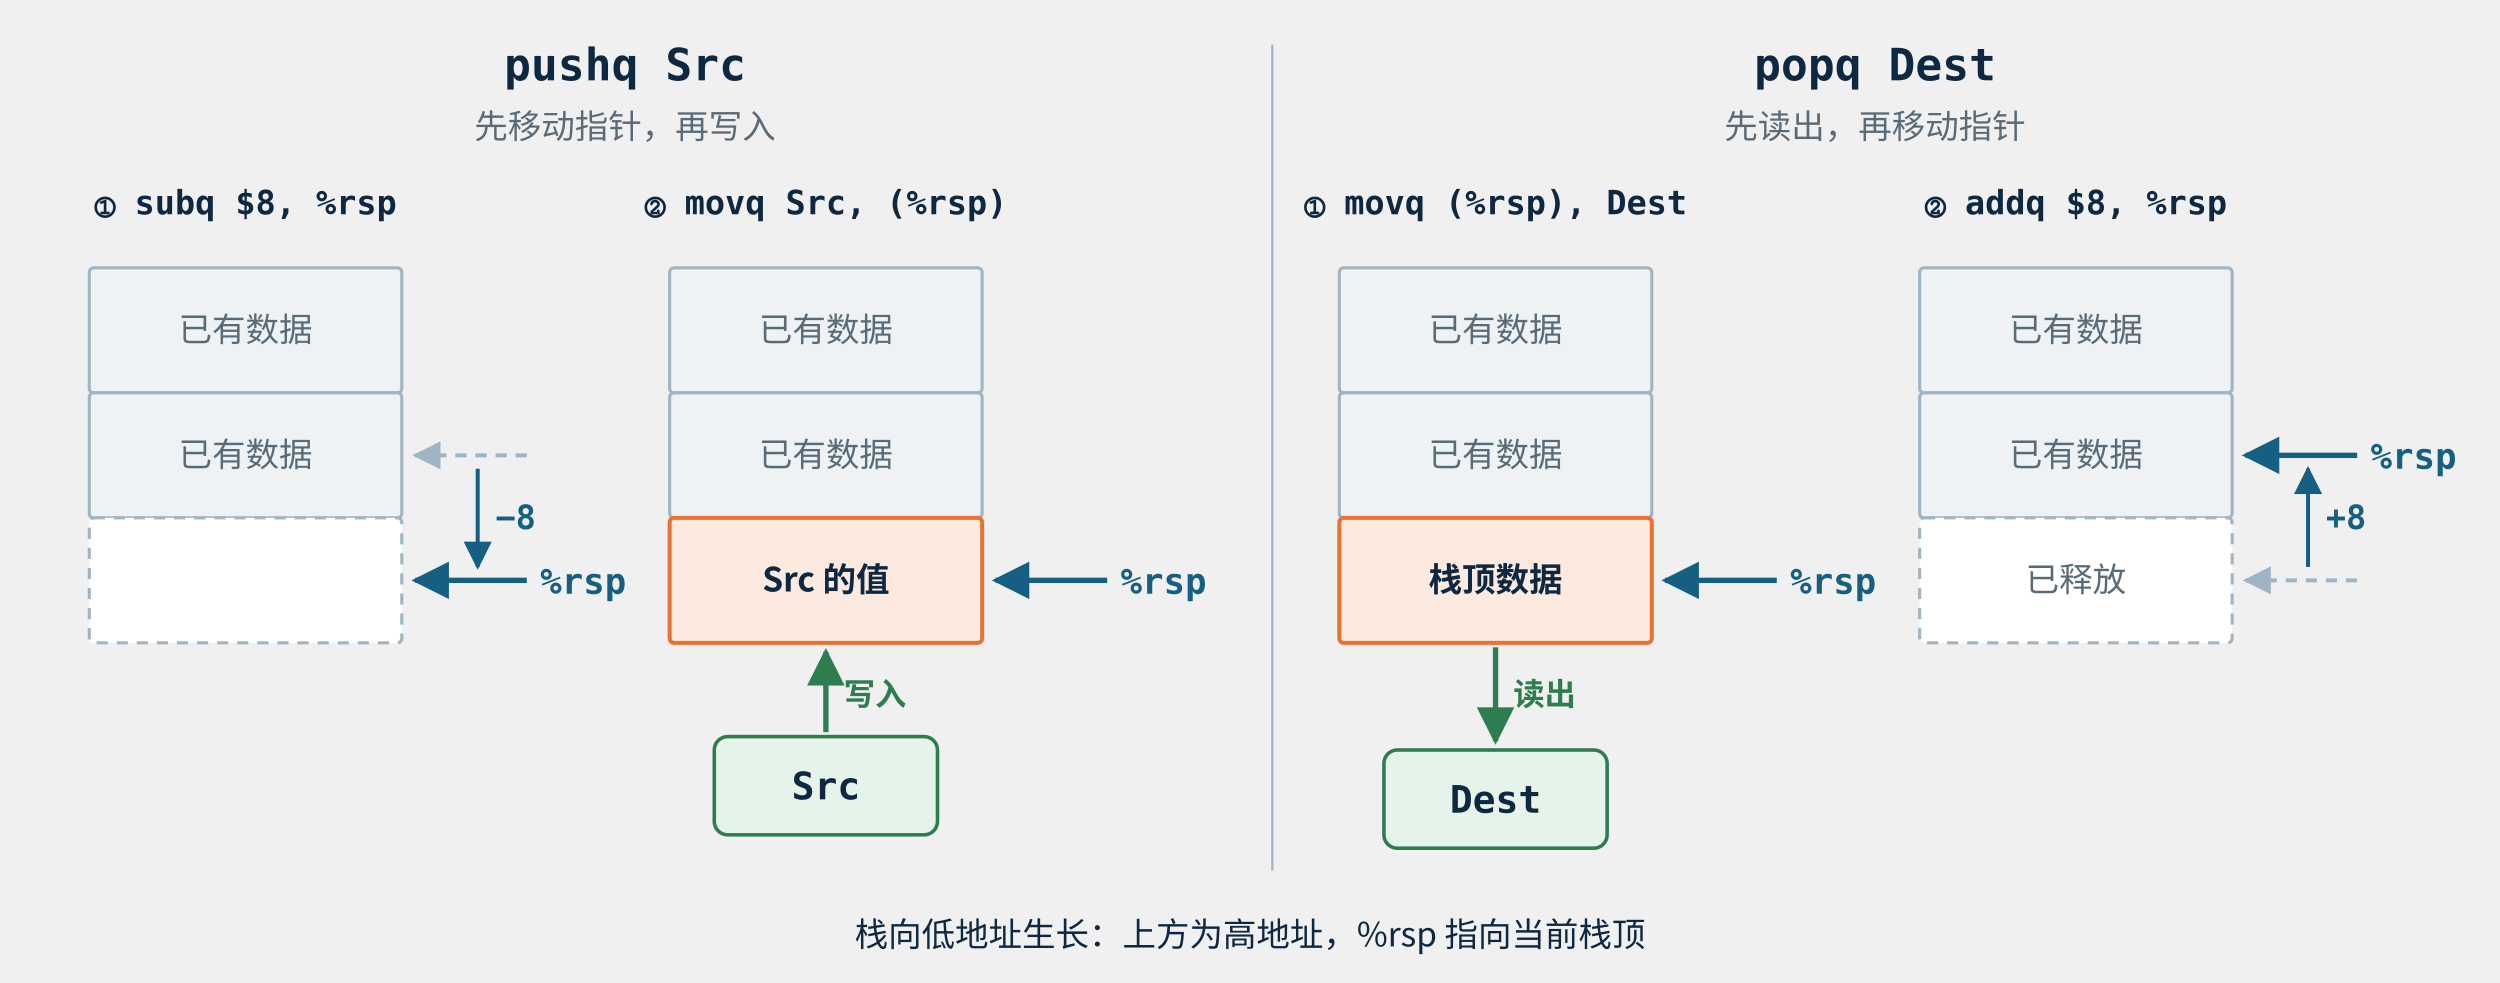
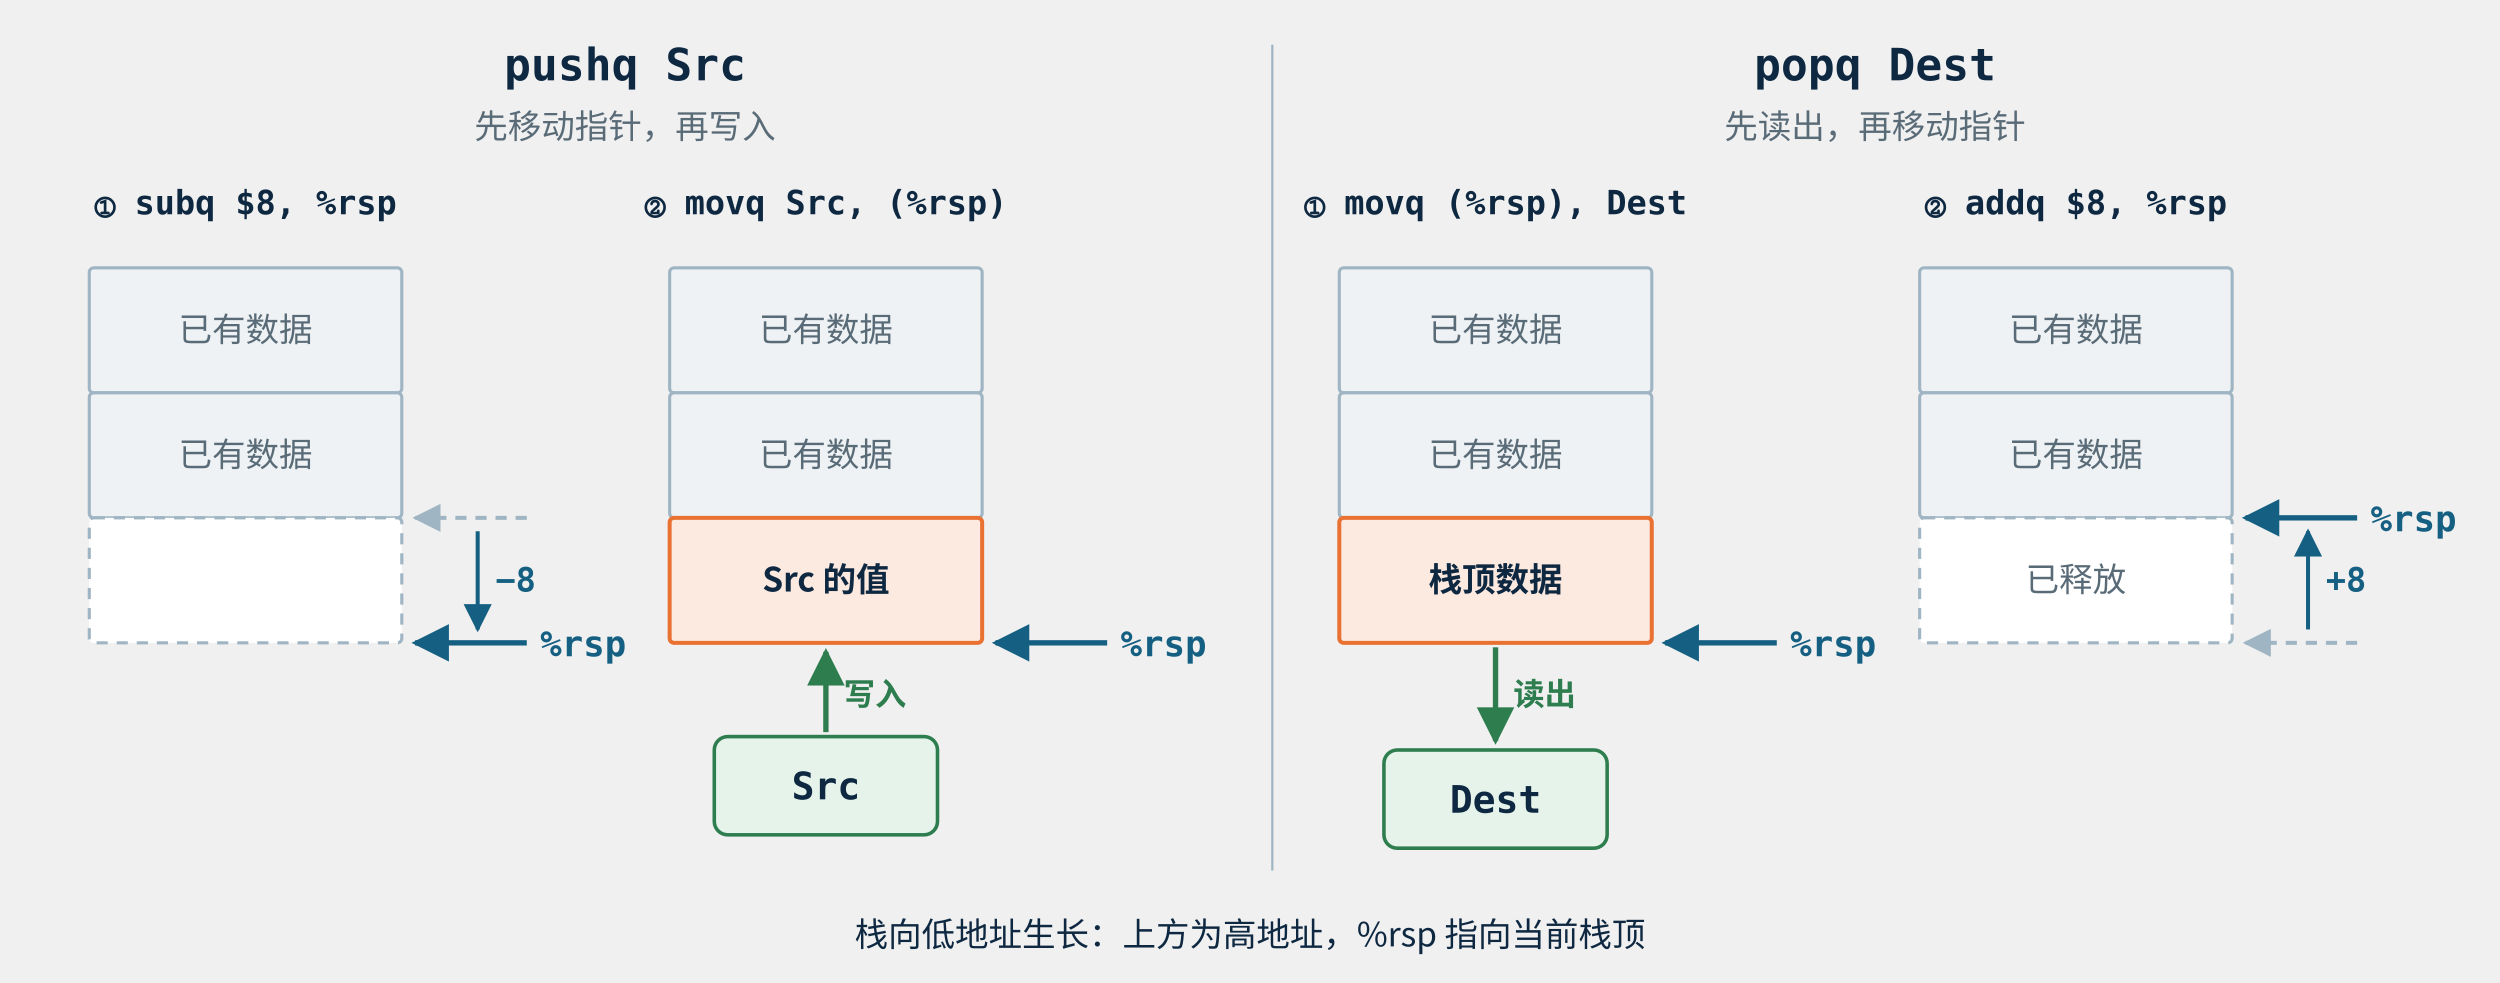
<svg xmlns="http://www.w3.org/2000/svg" viewBox="0 0 1120 440" width="1120" height="440">
  <defs>
    <marker id="ah-156082" viewBox="0 0 10 10" refX="9" refY="5" markerWidth="7" markerHeight="7" orient="auto-start-reverse">
      <path d="M0,0 L10,5 L0,10 z" fill="#156082" />
    </marker>
    <marker id="ah-e97132" viewBox="0 0 10 10" refX="9" refY="5" markerWidth="7" markerHeight="7" orient="auto-start-reverse">
      <path d="M0,0 L10,5 L0,10 z" fill="#e97132" />
    </marker>
    <marker id="ah-0e2841" viewBox="0 0 10 10" refX="9" refY="5" markerWidth="7" markerHeight="7" orient="auto-start-reverse">
      <path d="M0,0 L10,5 L0,10 z" fill="#0e2841" />
    </marker>
    <marker id="ah-2e7d4f" viewBox="0 0 10 10" refX="9" refY="5" markerWidth="7" markerHeight="7" orient="auto-start-reverse">
      <path d="M0,0 L10,5 L0,10 z" fill="#2e7d4f" />
    </marker>
    <marker id="ah-c0392b" viewBox="0 0 10 10" refX="9" refY="5" markerWidth="7" markerHeight="7" orient="auto-start-reverse">
      <path d="M0,0 L10,5 L0,10 z" fill="#c0392b" />
    </marker>
    <marker id="ah-5a6b78" viewBox="0 0 10 10" refX="9" refY="5" markerWidth="7" markerHeight="7" orient="auto-start-reverse">
      <path d="M0,0 L10,5 L0,10 z" fill="#5a6b78" />
    </marker>
    <marker id="ah-9fb5c3" viewBox="0 0 10 10" refX="9" refY="5" markerWidth="7" markerHeight="7" orient="auto-start-reverse">
      <path d="M0,0 L10,5 L0,10 z" fill="#9fb5c3" />
    </marker>
  </defs>
  <text x="280.0" y="36.0" font-family="SFMono-Regular, Menlo, DejaVu Sans Mono, Consolas, monospace" font-size="20" font-weight="bold" fill="#0e2841" text-anchor="middle">pushq Src</text>
  <text x="280.0" y="62.0" font-family="PingFang SC, Noto Sans CJK SC, Source Han Sans SC, sans-serif" font-size="15" font-weight="normal" fill="#5a6b78" text-anchor="middle">先移动指针，再写入</text>
  <text x="110.0" y="96.0" font-family="SFMono-Regular, Menlo, DejaVu Sans Mono, Consolas, monospace" font-size="15" font-weight="bold" fill="#0e2841" text-anchor="middle">① subq $8, %rsp</text>
  <rect x="40.0" y="120.0" width="140.0" height="56.0" rx="2" fill="#eef2f4" stroke="#9fb5c3" stroke-width="1.4" />
  <text x="110.0" y="153.0" font-family="PingFang SC, Noto Sans CJK SC, Source Han Sans SC, sans-serif" font-size="15" font-weight="normal" fill="#5a6b78" text-anchor="middle">已有数据</text>
  <rect x="40.0" y="176.0" width="140.0" height="56.0" rx="2" fill="#eef2f4" stroke="#9fb5c3" stroke-width="1.4" />
  <text x="110.0" y="209.0" font-family="PingFang SC, Noto Sans CJK SC, Source Han Sans SC, sans-serif" font-size="15" font-weight="normal" fill="#5a6b78" text-anchor="middle">已有数据</text>
  <rect x="40.0" y="232.0" width="140.0" height="56.0" rx="2" fill="#ffffff" stroke="#9fb5c3" stroke-width="1.4" stroke-dasharray="5 4" />
-   <line x1="236.0" y1="204.0" x2="186.0" y2="204.0" stroke="#9fb5c3" stroke-width="1.8" stroke-dasharray="5 4" marker-end="url(#ah-9fb5c3)" />
-   <line x1="236.0" y1="260.0" x2="186.0" y2="260.0" stroke="#156082" stroke-width="2.4" marker-end="url(#ah-156082)" />
-   <text x="242.0" y="266.0" font-family="SFMono-Regular, Menlo, DejaVu Sans Mono, Consolas, monospace" font-size="16" font-weight="bold" fill="#156082" text-anchor="start">%rsp</text>
-   <line x1="214.0" y1="210.0" x2="214.0" y2="254.0" stroke="#156082" stroke-width="1.8" marker-end="url(#ah-156082)" />
-   <text x="222.0" y="237.0" font-family="SFMono-Regular, Menlo, DejaVu Sans Mono, Consolas, monospace" font-size="15" font-weight="bold" fill="#156082" text-anchor="start">−8</text>
+   <line x1="236.0" y1="232.0" x2="186.0" y2="232.0" stroke="#9fb5c3" stroke-width="1.8" stroke-dasharray="5 4" marker-end="url(#ah-9fb5c3)" />
+   <line x1="236.0" y1="288.0" x2="186.0" y2="288.0" stroke="#156082" stroke-width="2.4" marker-end="url(#ah-156082)" />
+   <text x="242.0" y="294.0" font-family="SFMono-Regular, Menlo, DejaVu Sans Mono, Consolas, monospace" font-size="16" font-weight="bold" fill="#156082" text-anchor="start">%rsp</text>
+   <line x1="214.0" y1="238.0" x2="214.0" y2="282.0" stroke="#156082" stroke-width="1.8" marker-end="url(#ah-156082)" />
+   <text x="222.0" y="265.0" font-family="SFMono-Regular, Menlo, DejaVu Sans Mono, Consolas, monospace" font-size="15" font-weight="bold" fill="#156082" text-anchor="start">−8</text>
  <text x="370.0" y="96.0" font-family="SFMono-Regular, Menlo, DejaVu Sans Mono, Consolas, monospace" font-size="15" font-weight="bold" fill="#0e2841" text-anchor="middle">② movq Src, (%rsp)</text>
  <rect x="300.0" y="120.0" width="140.0" height="56.0" rx="2" fill="#eef2f4" stroke="#9fb5c3" stroke-width="1.4" />
  <text x="370.0" y="153.0" font-family="PingFang SC, Noto Sans CJK SC, Source Han Sans SC, sans-serif" font-size="15" font-weight="normal" fill="#5a6b78" text-anchor="middle">已有数据</text>
  <rect x="300.0" y="176.0" width="140.0" height="56.0" rx="2" fill="#eef2f4" stroke="#9fb5c3" stroke-width="1.4" />
  <text x="370.0" y="209.0" font-family="PingFang SC, Noto Sans CJK SC, Source Han Sans SC, sans-serif" font-size="15" font-weight="normal" fill="#5a6b78" text-anchor="middle">已有数据</text>
  <rect x="300.0" y="232.0" width="140.0" height="56.0" rx="2" fill="#fce9df" stroke="#e97132" stroke-width="1.8" />
  <text x="370.0" y="265.0" font-family="PingFang SC, Noto Sans CJK SC, Source Han Sans SC, sans-serif" font-size="15" font-weight="bold" fill="#0e2841" text-anchor="middle">Src 的值</text>
-   <line x1="496.0" y1="260.0" x2="446.0" y2="260.0" stroke="#156082" stroke-width="2.4" marker-end="url(#ah-156082)" />
-   <text x="502.0" y="266.0" font-family="SFMono-Regular, Menlo, DejaVu Sans Mono, Consolas, monospace" font-size="16" font-weight="bold" fill="#156082" text-anchor="start">%rsp</text>
+   <line x1="496.0" y1="288.0" x2="446.0" y2="288.0" stroke="#156082" stroke-width="2.4" marker-end="url(#ah-156082)" />
+   <text x="502.0" y="294.0" font-family="SFMono-Regular, Menlo, DejaVu Sans Mono, Consolas, monospace" font-size="16" font-weight="bold" fill="#156082" text-anchor="start">%rsp</text>
  <rect x="320.0" y="330.0" width="100.0" height="44.0" rx="6" fill="#e5f3ea" stroke="#2e7d4f" stroke-width="1.6" />
  <text x="370.0" y="358.1" font-family="SFMono-Regular, Menlo, DejaVu Sans Mono, Consolas, monospace" font-size="17" font-weight="bold" fill="#0e2841" text-anchor="middle">Src</text>
  <line x1="370.0" y1="328.0" x2="370.0" y2="292.0" stroke="#2e7d4f" stroke-width="2.4" marker-end="url(#ah-2e7d4f)" />
  <text x="378.0" y="316.0" font-family="PingFang SC, Noto Sans CJK SC, Source Han Sans SC, sans-serif" font-size="14" font-weight="bold" fill="#2e7d4f" text-anchor="start">写入</text>
  <text x="840.0" y="36.0" font-family="SFMono-Regular, Menlo, DejaVu Sans Mono, Consolas, monospace" font-size="20" font-weight="bold" fill="#0e2841" text-anchor="middle">popq Dest</text>
  <text x="840.0" y="62.0" font-family="PingFang SC, Noto Sans CJK SC, Source Han Sans SC, sans-serif" font-size="15" font-weight="normal" fill="#5a6b78" text-anchor="middle">先读出，再移动指针</text>
  <text x="670.0" y="96.0" font-family="SFMono-Regular, Menlo, DejaVu Sans Mono, Consolas, monospace" font-size="15" font-weight="bold" fill="#0e2841" text-anchor="middle">① movq (%rsp), Dest</text>
  <rect x="600.0" y="120.0" width="140.0" height="56.0" rx="2" fill="#eef2f4" stroke="#9fb5c3" stroke-width="1.4" />
  <text x="670.0" y="153.0" font-family="PingFang SC, Noto Sans CJK SC, Source Han Sans SC, sans-serif" font-size="15" font-weight="normal" fill="#5a6b78" text-anchor="middle">已有数据</text>
  <rect x="600.0" y="176.0" width="140.0" height="56.0" rx="2" fill="#eef2f4" stroke="#9fb5c3" stroke-width="1.4" />
  <text x="670.0" y="209.0" font-family="PingFang SC, Noto Sans CJK SC, Source Han Sans SC, sans-serif" font-size="15" font-weight="normal" fill="#5a6b78" text-anchor="middle">已有数据</text>
  <rect x="600.0" y="232.0" width="140.0" height="56.0" rx="2" fill="#fce9df" stroke="#e97132" stroke-width="1.8" />
  <text x="670.0" y="265.0" font-family="PingFang SC, Noto Sans CJK SC, Source Han Sans SC, sans-serif" font-size="15" font-weight="bold" fill="#0e2841" text-anchor="middle">栈顶数据</text>
-   <line x1="796.0" y1="260.0" x2="746.0" y2="260.0" stroke="#156082" stroke-width="2.4" marker-end="url(#ah-156082)" />
-   <text x="802.0" y="266.0" font-family="SFMono-Regular, Menlo, DejaVu Sans Mono, Consolas, monospace" font-size="16" font-weight="bold" fill="#156082" text-anchor="start">%rsp</text>
+   <line x1="796.0" y1="288.0" x2="746.0" y2="288.0" stroke="#156082" stroke-width="2.4" marker-end="url(#ah-156082)" />
+   <text x="802.0" y="294.0" font-family="SFMono-Regular, Menlo, DejaVu Sans Mono, Consolas, monospace" font-size="16" font-weight="bold" fill="#156082" text-anchor="start">%rsp</text>
  <rect x="620.0" y="336.0" width="100.0" height="44.0" rx="6" fill="#e5f3ea" stroke="#2e7d4f" stroke-width="1.6" />
  <text x="670.0" y="364.1" font-family="SFMono-Regular, Menlo, DejaVu Sans Mono, Consolas, monospace" font-size="17" font-weight="bold" fill="#0e2841" text-anchor="middle">Dest</text>
  <line x1="670.0" y1="290.0" x2="670.0" y2="332.0" stroke="#2e7d4f" stroke-width="2.4" marker-end="url(#ah-2e7d4f)" />
  <text x="678.0" y="316.0" font-family="PingFang SC, Noto Sans CJK SC, Source Han Sans SC, sans-serif" font-size="14" font-weight="bold" fill="#2e7d4f" text-anchor="start">读出</text>
  <text x="930.0" y="96.0" font-family="SFMono-Regular, Menlo, DejaVu Sans Mono, Consolas, monospace" font-size="15" font-weight="bold" fill="#0e2841" text-anchor="middle">② addq $8, %rsp</text>
  <rect x="860.0" y="120.0" width="140.0" height="56.0" rx="2" fill="#eef2f4" stroke="#9fb5c3" stroke-width="1.4" />
  <text x="930.0" y="153.0" font-family="PingFang SC, Noto Sans CJK SC, Source Han Sans SC, sans-serif" font-size="15" font-weight="normal" fill="#5a6b78" text-anchor="middle">已有数据</text>
  <rect x="860.0" y="176.0" width="140.0" height="56.0" rx="2" fill="#eef2f4" stroke="#9fb5c3" stroke-width="1.4" />
  <text x="930.0" y="209.0" font-family="PingFang SC, Noto Sans CJK SC, Source Han Sans SC, sans-serif" font-size="15" font-weight="normal" fill="#5a6b78" text-anchor="middle">已有数据</text>
  <rect x="860.0" y="232.0" width="140.0" height="56.0" rx="2" fill="#ffffff" stroke="#9fb5c3" stroke-width="1.4" stroke-dasharray="5 4" />
-   <line x1="1056.0" y1="260.0" x2="1006.0" y2="260.0" stroke="#9fb5c3" stroke-width="1.8" stroke-dasharray="5 4" marker-end="url(#ah-9fb5c3)" />
-   <line x1="1056.0" y1="204.0" x2="1006.0" y2="204.0" stroke="#156082" stroke-width="2.4" marker-end="url(#ah-156082)" />
-   <text x="1062.0" y="210.0" font-family="SFMono-Regular, Menlo, DejaVu Sans Mono, Consolas, monospace" font-size="16" font-weight="bold" fill="#156082" text-anchor="start">%rsp</text>
-   <line x1="1034.0" y1="254.0" x2="1034.0" y2="210.0" stroke="#156082" stroke-width="1.8" marker-end="url(#ah-156082)" />
-   <text x="1042.0" y="237.0" font-family="SFMono-Regular, Menlo, DejaVu Sans Mono, Consolas, monospace" font-size="15" font-weight="bold" fill="#156082" text-anchor="start">+8</text>
+   <line x1="1056.0" y1="288.0" x2="1006.0" y2="288.0" stroke="#9fb5c3" stroke-width="1.8" stroke-dasharray="5 4" marker-end="url(#ah-9fb5c3)" />
+   <line x1="1056.0" y1="232.0" x2="1006.0" y2="232.0" stroke="#156082" stroke-width="2.4" marker-end="url(#ah-156082)" />
+   <text x="1062.0" y="238.0" font-family="SFMono-Regular, Menlo, DejaVu Sans Mono, Consolas, monospace" font-size="16" font-weight="bold" fill="#156082" text-anchor="start">%rsp</text>
+   <line x1="1034.0" y1="282.0" x2="1034.0" y2="238.0" stroke="#156082" stroke-width="1.8" marker-end="url(#ah-156082)" />
+   <text x="1042.0" y="265.0" font-family="SFMono-Regular, Menlo, DejaVu Sans Mono, Consolas, monospace" font-size="15" font-weight="bold" fill="#156082" text-anchor="start">+8</text>
  <text x="930.0" y="265.0" font-family="PingFang SC, Noto Sans CJK SC, Source Han Sans SC, sans-serif" font-size="15" font-weight="normal" fill="#5a6b78" text-anchor="middle">已释放</text>
  <line x1="570.0" y1="20.0" x2="570.0" y2="390.0" stroke="#9fb5c3" stroke-width="1" />
  <text x="560.0" y="424.0" font-family="PingFang SC, Noto Sans CJK SC, Source Han Sans SC, sans-serif" font-size="15" font-weight="normal" fill="#0e2841" text-anchor="middle">栈向低地址生长：上方为高地址，%rsp 指向当前栈顶</text>
</svg>
